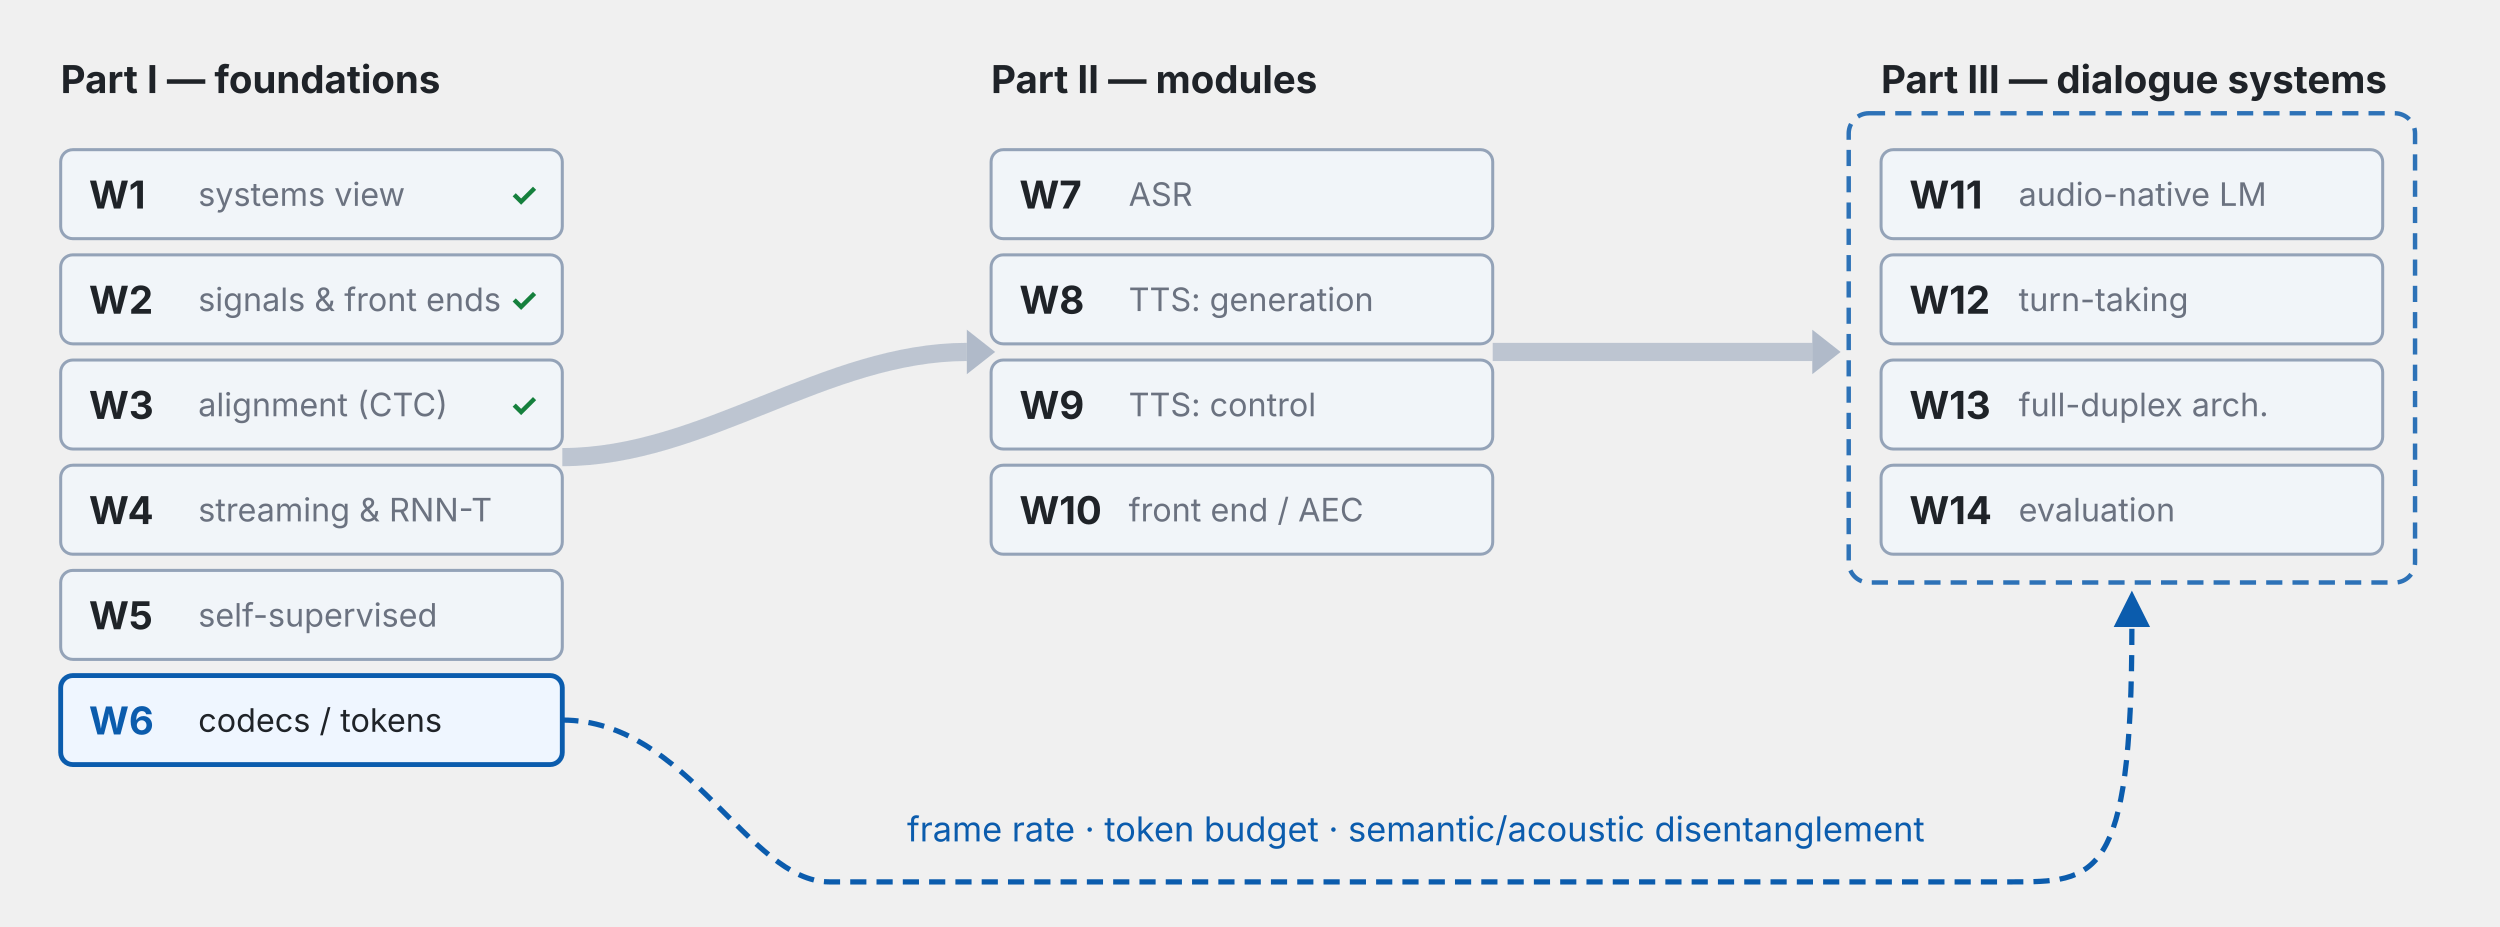
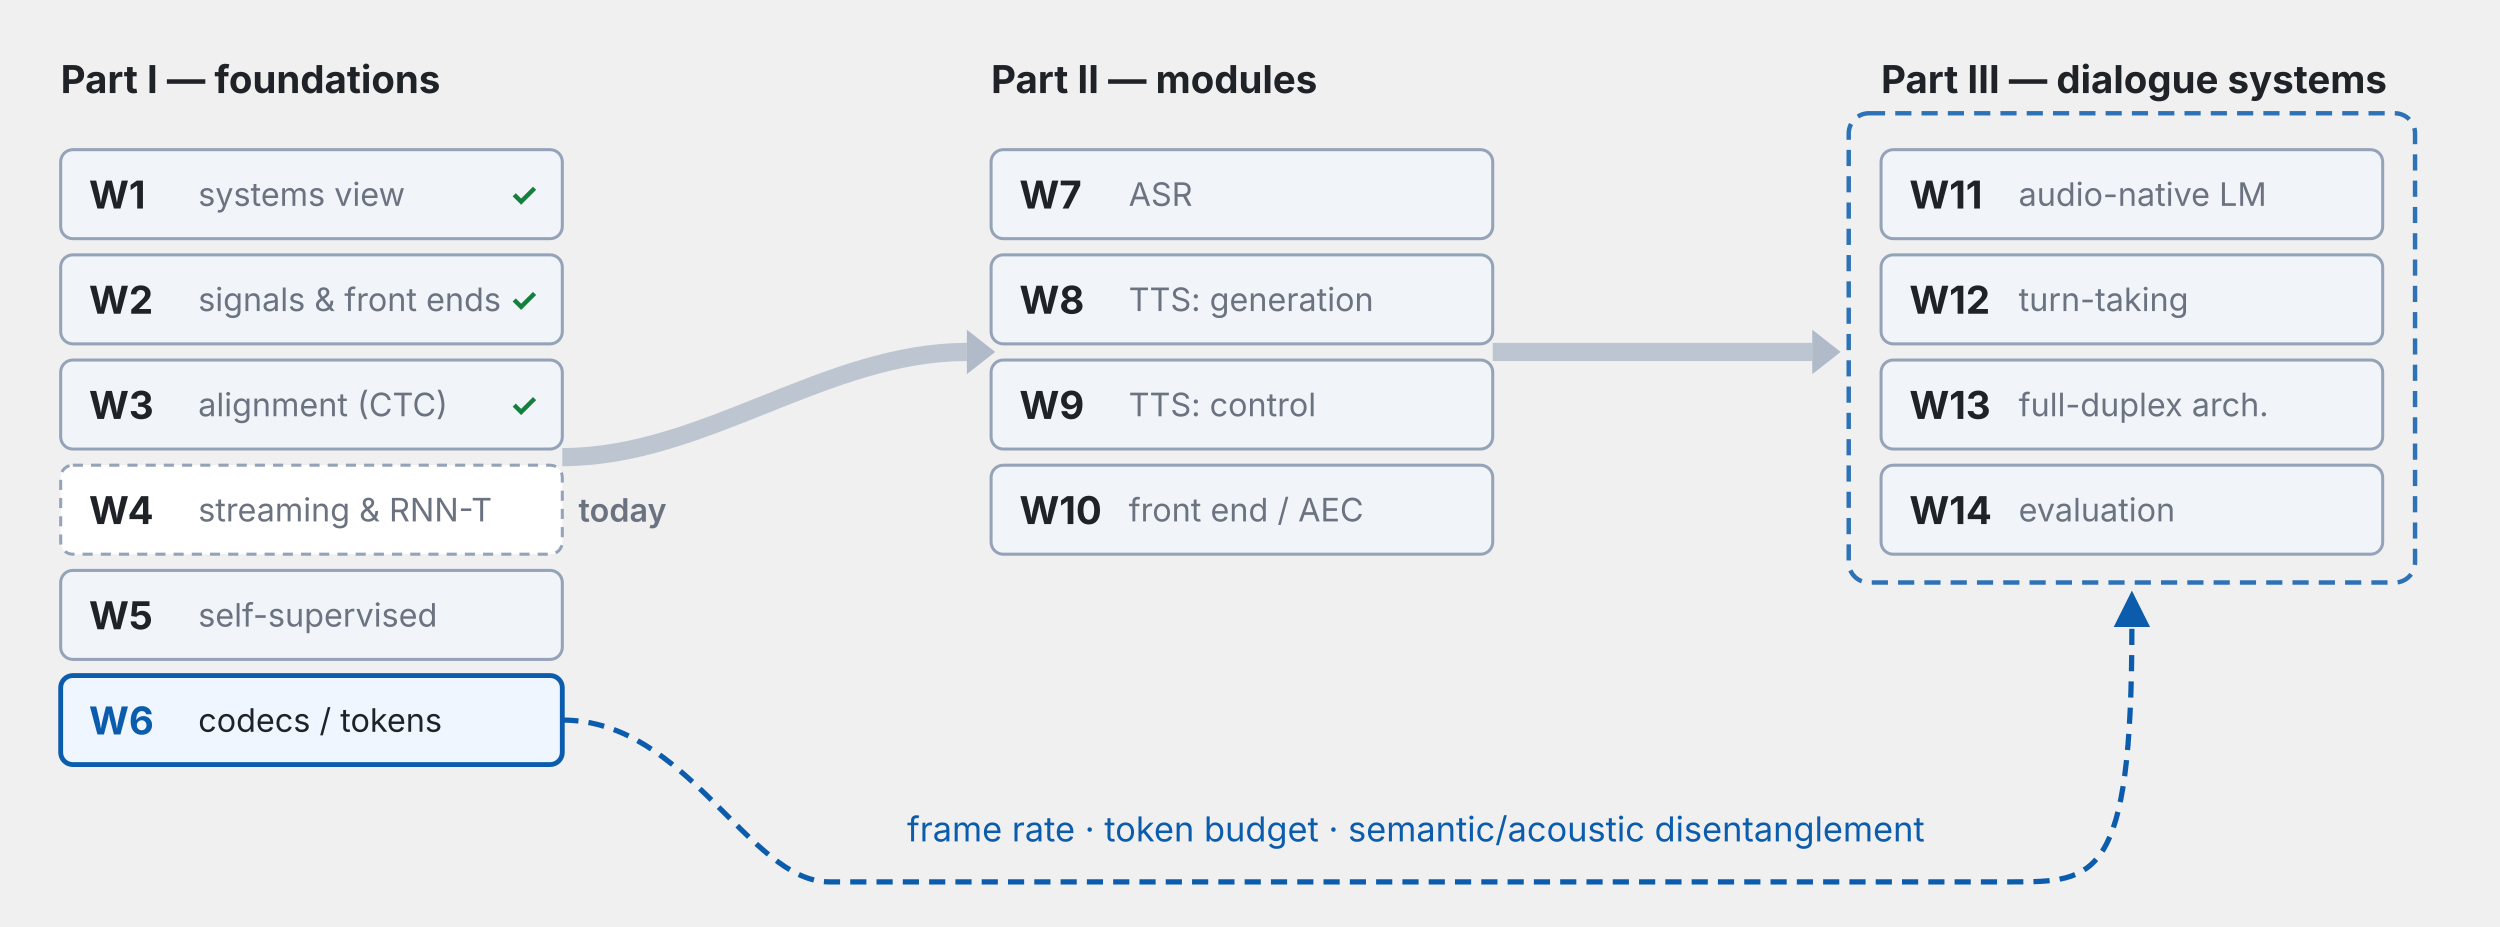
<svg xmlns="http://www.w3.org/2000/svg" viewBox="0 0 1236 458" width="100%" role="img" font-family="system-ui,-apple-system,Segoe UI,sans-serif">
  <text x="30" y="46" font-size="19" font-weight="700" fill="#1f2328">Part I — foundations</text>
  <rect x="30" y="74" width="248" height="44" rx="6" fill="#f1f5f9" stroke="#94a3b8" stroke-width="1.5" />
  <text x="44" y="96.0" font-size="19" font-weight="700" fill="#1f2328" dominant-baseline="middle">W1</text>
  <text x="98" y="96.0" font-size="16" fill="#6b7280" dominant-baseline="middle">systems view</text>
  <text x="266" y="96.0" font-size="16" font-weight="700" fill="#15803d" text-anchor="end" dominant-baseline="middle">✓</text>
  <rect x="30" y="126" width="248" height="44" rx="6" fill="#f1f5f9" stroke="#94a3b8" stroke-width="1.5" />
  <text x="44" y="148.0" font-size="19" font-weight="700" fill="#1f2328" dominant-baseline="middle">W2</text>
  <text x="98" y="148.0" font-size="16" fill="#6b7280" dominant-baseline="middle">signals &amp; front ends</text>
  <text x="266" y="148.0" font-size="16" font-weight="700" fill="#15803d" text-anchor="end" dominant-baseline="middle">✓</text>
  <rect x="30" y="178" width="248" height="44" rx="6" fill="#f1f5f9" stroke="#94a3b8" stroke-width="1.5" />
  <text x="44" y="200.0" font-size="19" font-weight="700" fill="#1f2328" dominant-baseline="middle">W3</text>
  <text x="98" y="200.0" font-size="16" fill="#6b7280" dominant-baseline="middle">alignment (CTC)</text>
  <text x="266" y="200.0" font-size="16" font-weight="700" fill="#15803d" text-anchor="end" dominant-baseline="middle">✓</text>
-   <rect x="30" y="230" width="248" height="44" rx="6" fill="#f1f5f9" stroke="#94a3b8" stroke-width="1.5" />
+   <rect x="30" y="230" width="248" height="44" rx="6" fill="#ffffff" stroke="#94a3b8" stroke-width="1.5" stroke-dasharray="5 4" />
  <text x="44" y="252.0" font-size="19" font-weight="700" fill="#1f2328" dominant-baseline="middle">W4</text>
  <text x="98" y="252.0" font-size="16" fill="#6b7280" dominant-baseline="middle">streaming &amp; RNN-T</text>
+   <text x="286" y="252.0" font-size="16" font-weight="600" fill="#6b7280" text-anchor="start" dominant-baseline="middle">today</text>
  <rect x="30" y="282" width="248" height="44" rx="6" fill="#f1f5f9" stroke="#94a3b8" stroke-width="1.5" />
  <text x="44" y="304.0" font-size="19" font-weight="700" fill="#1f2328" dominant-baseline="middle">W5</text>
  <text x="98" y="304.0" font-size="16" fill="#6b7280" dominant-baseline="middle">self-supervised</text>
  <rect x="30" y="334" width="248" height="44" rx="6" fill="#eff6ff" stroke="#0b5cad" stroke-width="2.4" />
  <text x="44" y="356.0" font-size="19" font-weight="700" fill="#0b5cad" dominant-baseline="middle">W6</text>
  <text x="98" y="356.0" font-size="16" fill="#1f2328" dominant-baseline="middle">codecs / tokens</text>
  <text x="490" y="46" font-size="19" font-weight="700" fill="#1f2328">Part II — modules</text>
  <rect x="490" y="74" width="248" height="44" rx="6" fill="#f1f5f9" stroke="#94a3b8" stroke-width="1.5" />
  <text x="504" y="96.0" font-size="19" font-weight="700" fill="#1f2328" dominant-baseline="middle">W7</text>
  <text x="558" y="96.0" font-size="16" fill="#6b7280" dominant-baseline="middle">ASR</text>
  <rect x="490" y="126" width="248" height="44" rx="6" fill="#f1f5f9" stroke="#94a3b8" stroke-width="1.5" />
  <text x="504" y="148.0" font-size="19" font-weight="700" fill="#1f2328" dominant-baseline="middle">W8</text>
  <text x="558" y="148.0" font-size="16" fill="#6b7280" dominant-baseline="middle">TTS: generation</text>
  <rect x="490" y="178" width="248" height="44" rx="6" fill="#f1f5f9" stroke="#94a3b8" stroke-width="1.5" />
  <text x="504" y="200.0" font-size="19" font-weight="700" fill="#1f2328" dominant-baseline="middle">W9</text>
  <text x="558" y="200.0" font-size="16" fill="#6b7280" dominant-baseline="middle">TTS: control</text>
  <rect x="490" y="230" width="248" height="44" rx="6" fill="#f1f5f9" stroke="#94a3b8" stroke-width="1.5" />
  <text x="504" y="252.0" font-size="19" font-weight="700" fill="#1f2328" dominant-baseline="middle">W10</text>
  <text x="558" y="252.0" font-size="16" fill="#6b7280" dominant-baseline="middle">front end / AEC</text>
  <text x="930" y="46" font-size="19" font-weight="700" fill="#1f2328">Part III — dialogue systems</text>
  <rect x="930" y="74" width="248" height="44" rx="6" fill="#f1f5f9" stroke="#94a3b8" stroke-width="1.5" />
  <text x="944" y="96.0" font-size="19" font-weight="700" fill="#1f2328" dominant-baseline="middle">W11</text>
  <text x="998" y="96.0" font-size="16" fill="#6b7280" dominant-baseline="middle">audio-native LM</text>
  <rect x="930" y="126" width="248" height="44" rx="6" fill="#f1f5f9" stroke="#94a3b8" stroke-width="1.5" />
  <text x="944" y="148.0" font-size="19" font-weight="700" fill="#1f2328" dominant-baseline="middle">W12</text>
  <text x="998" y="148.0" font-size="16" fill="#6b7280" dominant-baseline="middle">turn-taking</text>
  <rect x="930" y="178" width="248" height="44" rx="6" fill="#f1f5f9" stroke="#94a3b8" stroke-width="1.5" />
  <text x="944" y="200.0" font-size="19" font-weight="700" fill="#1f2328" dominant-baseline="middle">W13</text>
  <text x="998" y="200.0" font-size="16" fill="#6b7280" dominant-baseline="middle">full-duplex arch.</text>
  <rect x="930" y="230" width="248" height="44" rx="6" fill="#f1f5f9" stroke="#94a3b8" stroke-width="1.5" />
  <text x="944" y="252.0" font-size="19" font-weight="700" fill="#1f2328" dominant-baseline="middle">W14</text>
  <text x="998" y="252.0" font-size="16" fill="#6b7280" dominant-baseline="middle">evaluation</text>
  <path d="M 278 226.0 C 348 226.0, 408 174.0, 478 174.0" fill="none" stroke="#94a3b8" stroke-width="9" opacity=".55" />
  <polygon points="478,163.0 492,174.0 478,185.0" fill="#94a3b8" opacity=".7" />
  <path d="M 738 174.0 C 808 174.0, 826 174.0, 896 174.0" fill="none" stroke="#94a3b8" stroke-width="9" opacity=".55" />
  <polygon points="896,163.0 910,174.0 896,185.0" fill="#94a3b8" opacity=".7" />
  <rect x="914" y="56" width="280" height="232" rx="10" fill="none" stroke="#0b5cad" stroke-width="2.2" stroke-dasharray="8 5" opacity=".85" />
  <path d="M 278 356.0 C 340 356.0, 370 436, 410 436 H 994.0 C 1036.0 436, 1054.0 436, 1054.0 310" fill="none" stroke="#0b5cad" stroke-width="2.6" stroke-dasharray="8 5" />
  <polygon points="1045.0,310 1054.0,292 1063.0,310" fill="#0b5cad" />
  <text x="700.0" y="416.0" font-size="17" fill="#0b5cad" text-anchor="middle">frame rate · token budget · semantic/acoustic disentanglement</text>
</svg>
